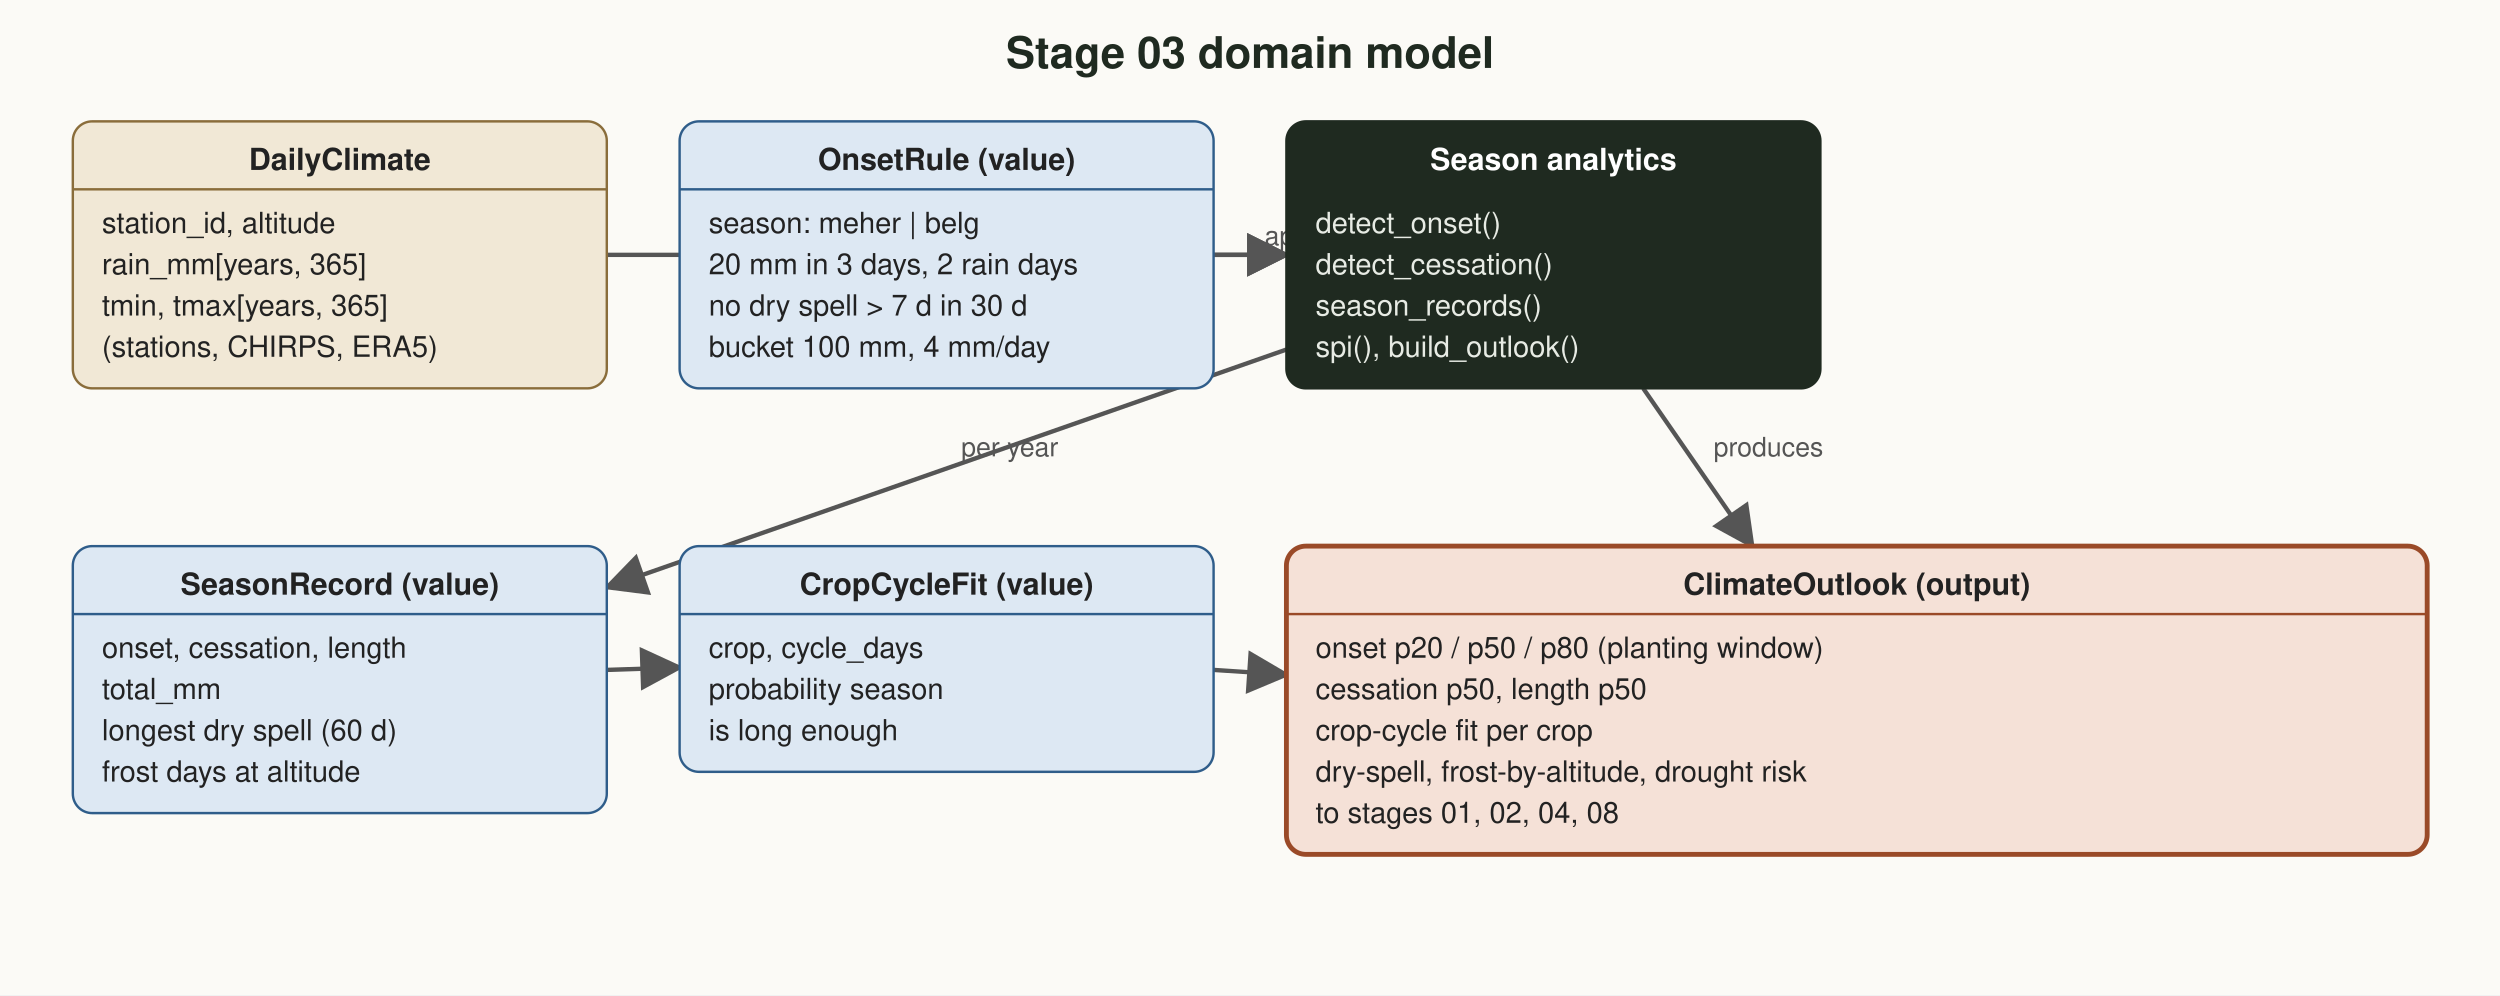
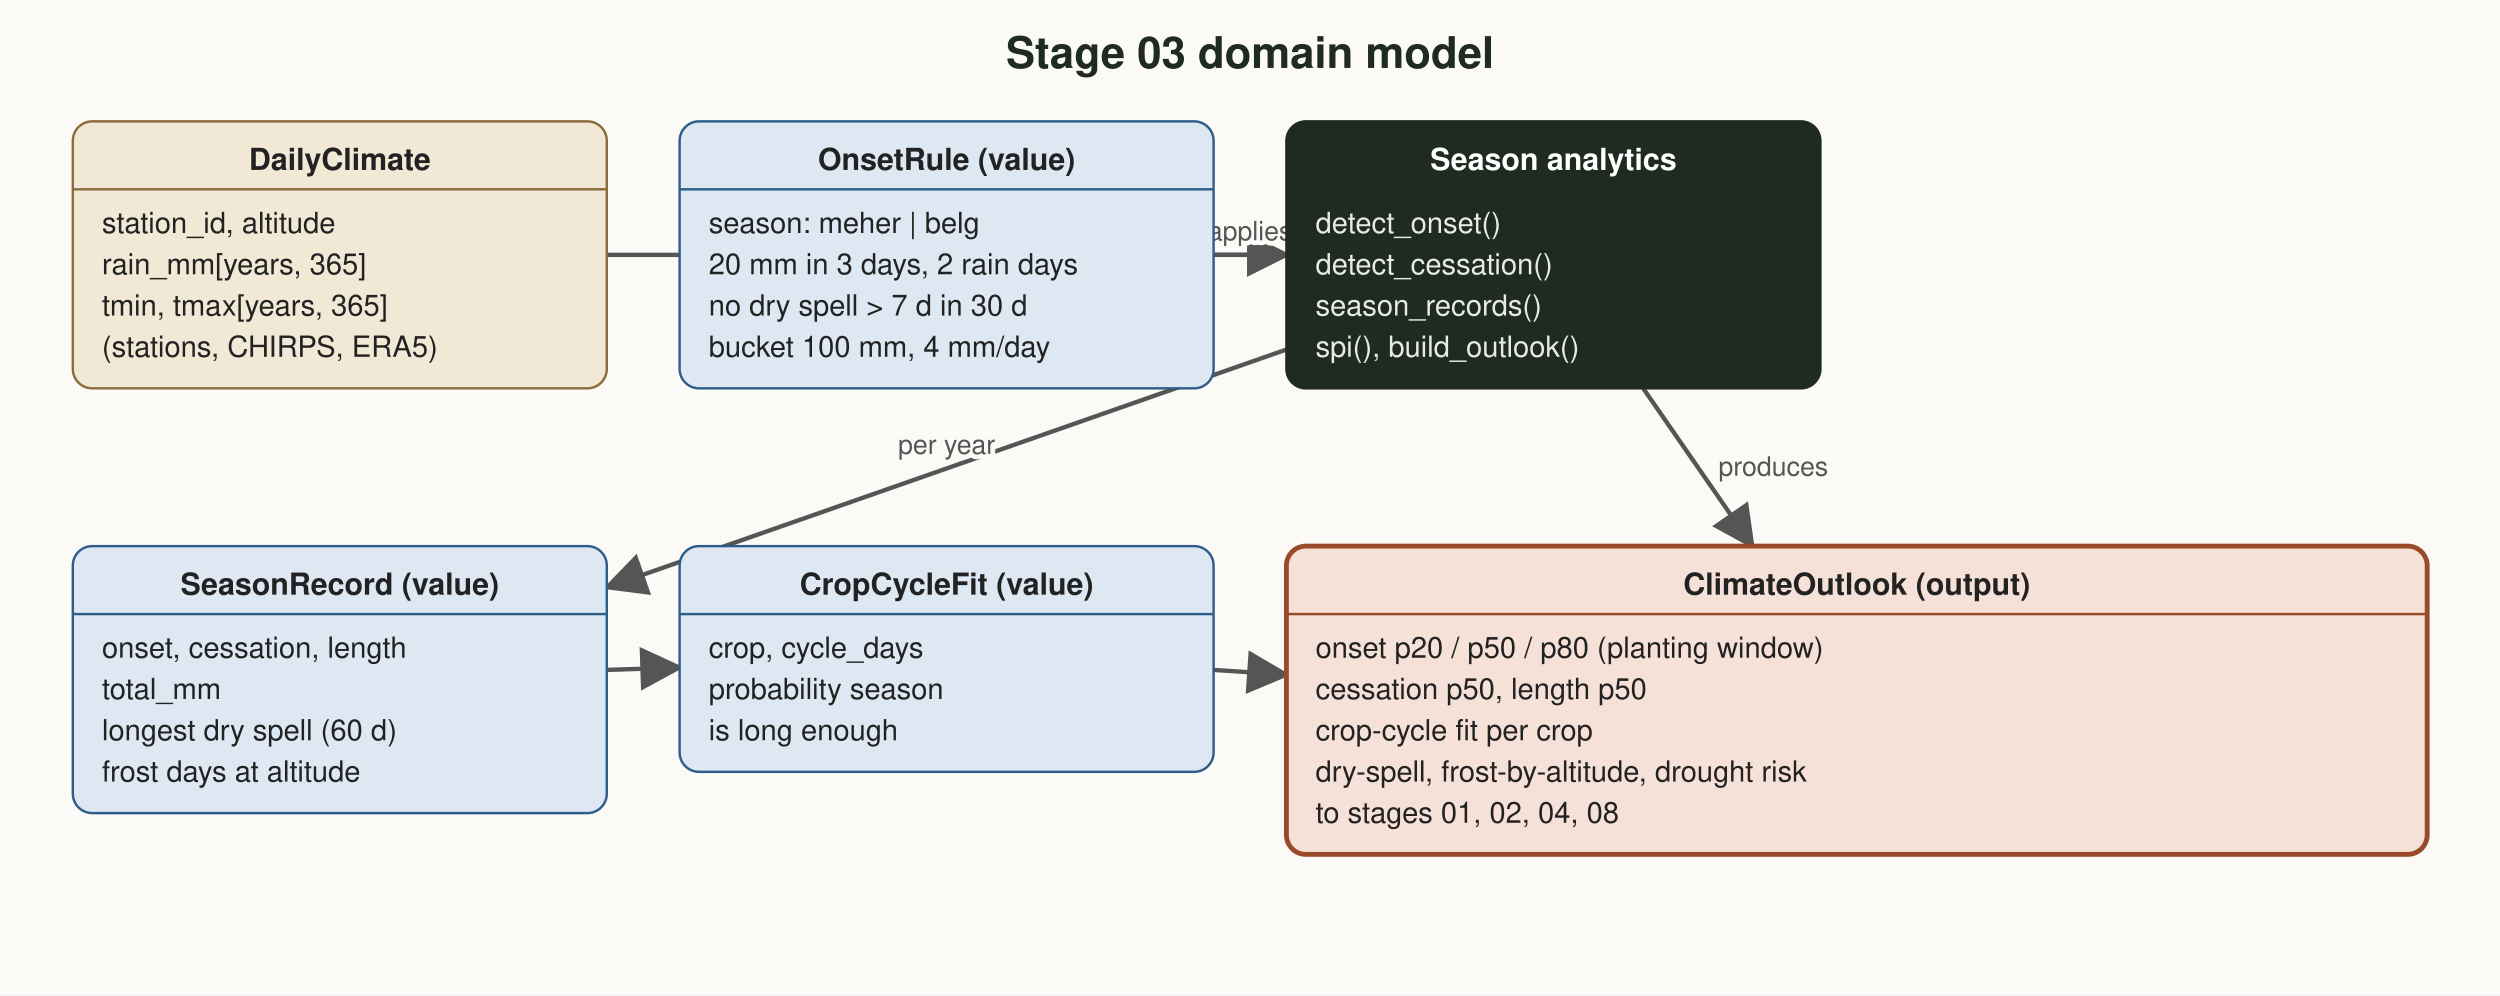
<svg xmlns="http://www.w3.org/2000/svg" viewBox="0 0 1030 410" font-family="Helvetica, Arial, sans-serif">
  <rect width="1030" height="410" fill="#fbfaf6" />
  <defs>
    <marker id="a" markerWidth="10" markerHeight="10" refX="9" refY="5" orient="auto">
      <path d="M0,0 L10,5 L0,10 z" fill="#555" />
    </marker>
  </defs>
  <text x="515.0" y="28" text-anchor="middle" font-size="18" font-weight="bold" fill="#1f2a20">Stage 03 domain model</text>
  <line x1="250" y1="105" x2="530" y2="105" stroke="#555" stroke-width="1.8" marker-end="url(#a)" />
-   <text x="396" y="101" font-size="11" fill="#555">input</text>
+   <text x="390" y="99" font-size="11" fill="#555" text-anchor="middle" stroke="#fbfaf6" stroke-width="4" paint-order="stroke" stroke-linejoin="round">input</text>
  <line x1="500" y1="105" x2="530" y2="105" stroke="#555" stroke-width="1.8" marker-end="url(#a)" />
-   <text x="521" y="101" font-size="11" fill="#555">applies</text>
+   <text x="515" y="99" font-size="11" fill="#555" text-anchor="middle" stroke="#fbfaf6" stroke-width="4" paint-order="stroke" stroke-linejoin="round">applies</text>
  <line x1="530" y1="144" x2="250" y2="242" stroke="#555" stroke-width="1.8" marker-end="url(#a)" />
-   <text x="396" y="188" font-size="11" fill="#555">per year</text>
+   <text x="390" y="187" font-size="11" fill="#555" text-anchor="middle" stroke="#fbfaf6" stroke-width="4" paint-order="stroke" stroke-linejoin="round">per year</text>
  <line x1="250" y1="276" x2="280" y2="275" stroke="#555" stroke-width="1.8" marker-end="url(#a)" />
  <line x1="677" y1="160" x2="722" y2="225" stroke="#555" stroke-width="1.8" marker-end="url(#a)" />
-   <text x="706" y="188" font-size="11" fill="#555">produces</text>
+   <text x="708" y="196" font-size="11" fill="#555" text-anchor="start" stroke="#fbfaf6" stroke-width="4" paint-order="stroke" stroke-linejoin="round">produces</text>
  <line x1="500" y1="276" x2="530" y2="278" stroke="#555" stroke-width="1.8" marker-end="url(#a)" />
  <rect x="30" y="50" width="220" height="110" rx="8" fill="#f1e8d6" stroke="#8a6d3b" stroke-width="1" />
  <text x="140.0" y="70" text-anchor="middle" font-weight="bold" font-size="12.5" fill="#222">DailyClimate</text>
  <line x1="30" y1="78" x2="250" y2="78" stroke="#8a6d3b" />
  <text x="42" y="96" font-size="12" fill="#222">station_id, altitude</text>
  <text x="42" y="113" font-size="12" fill="#222">rain_mm[years, 365]</text>
  <text x="42" y="130" font-size="12" fill="#222">tmin, tmax[years, 365]</text>
  <text x="42" y="147" font-size="12" fill="#222">(stations, CHIRPS, ERA5)</text>
  <rect x="280" y="50" width="220" height="110" rx="8" fill="#dde8f3" stroke="#2f5d8a" stroke-width="1" />
  <text x="390.0" y="70" text-anchor="middle" font-weight="bold" font-size="12.5" fill="#222">OnsetRule (value)</text>
  <line x1="280" y1="78" x2="500" y2="78" stroke="#2f5d8a" />
  <text x="292" y="96" font-size="12" fill="#222">season: meher | belg</text>
  <text x="292" y="113" font-size="12" fill="#222">20 mm in 3 days, 2 rain days</text>
  <text x="292" y="130" font-size="12" fill="#222">no dry spell &gt; 7 d in 30 d</text>
  <text x="292" y="147" font-size="12" fill="#222">bucket 100 mm, 4 mm/day</text>
  <rect x="530" y="50" width="220" height="110" rx="8" fill="#1f2a20" stroke="#1f2a20" stroke-width="1" />
  <text x="640.0" y="70" text-anchor="middle" font-weight="bold" font-size="12.5" fill="#fff">Season analytics</text>
  <text x="542" y="96" font-size="12" fill="#e7ebe4">detect_onset()</text>
  <text x="542" y="113" font-size="12" fill="#e7ebe4">detect_cessation()</text>
  <text x="542" y="130" font-size="12" fill="#e7ebe4">season_records()</text>
  <text x="542" y="147" font-size="12" fill="#e7ebe4">spi(), build_outlook()</text>
  <rect x="30" y="225" width="220" height="110" rx="8" fill="#dde8f3" stroke="#2f5d8a" stroke-width="1" />
  <text x="140.0" y="245" text-anchor="middle" font-weight="bold" font-size="12.5" fill="#222">SeasonRecord (value)</text>
  <line x1="30" y1="253" x2="250" y2="253" stroke="#2f5d8a" />
  <text x="42" y="271" font-size="12" fill="#222">onset, cessation, length</text>
  <text x="42" y="288" font-size="12" fill="#222">total_mm</text>
  <text x="42" y="305" font-size="12" fill="#222">longest dry spell (60 d)</text>
  <text x="42" y="322" font-size="12" fill="#222">frost days at altitude</text>
  <rect x="280" y="225" width="220" height="93" rx="8" fill="#dde8f3" stroke="#2f5d8a" stroke-width="1" />
  <text x="390.0" y="245" text-anchor="middle" font-weight="bold" font-size="12.5" fill="#222">CropCycleFit (value)</text>
  <line x1="280" y1="253" x2="500" y2="253" stroke="#2f5d8a" />
  <text x="292" y="271" font-size="12" fill="#222">crop, cycle_days</text>
  <text x="292" y="288" font-size="12" fill="#222">probability season</text>
  <text x="292" y="305" font-size="12" fill="#222">is long enough</text>
  <rect x="530" y="225" width="470" height="127" rx="8" fill="#f5e1d7" stroke="#9a4a28" stroke-width="2" />
  <text x="765.0" y="245" text-anchor="middle" font-weight="bold" font-size="12.5" fill="#222">ClimateOutlook (output)</text>
  <line x1="530" y1="253" x2="1000" y2="253" stroke="#9a4a28" />
  <text x="542" y="271" font-size="12" fill="#222">onset p20 / p50 / p80 (planting window)</text>
  <text x="542" y="288" font-size="12" fill="#222">cessation p50, length p50</text>
  <text x="542" y="305" font-size="12" fill="#222">crop-cycle fit per crop</text>
  <text x="542" y="322" font-size="12" fill="#222">dry-spell, frost-by-altitude, drought risk</text>
  <text x="542" y="339" font-size="12" fill="#222">to stages 01, 02, 04, 08</text>
</svg>
